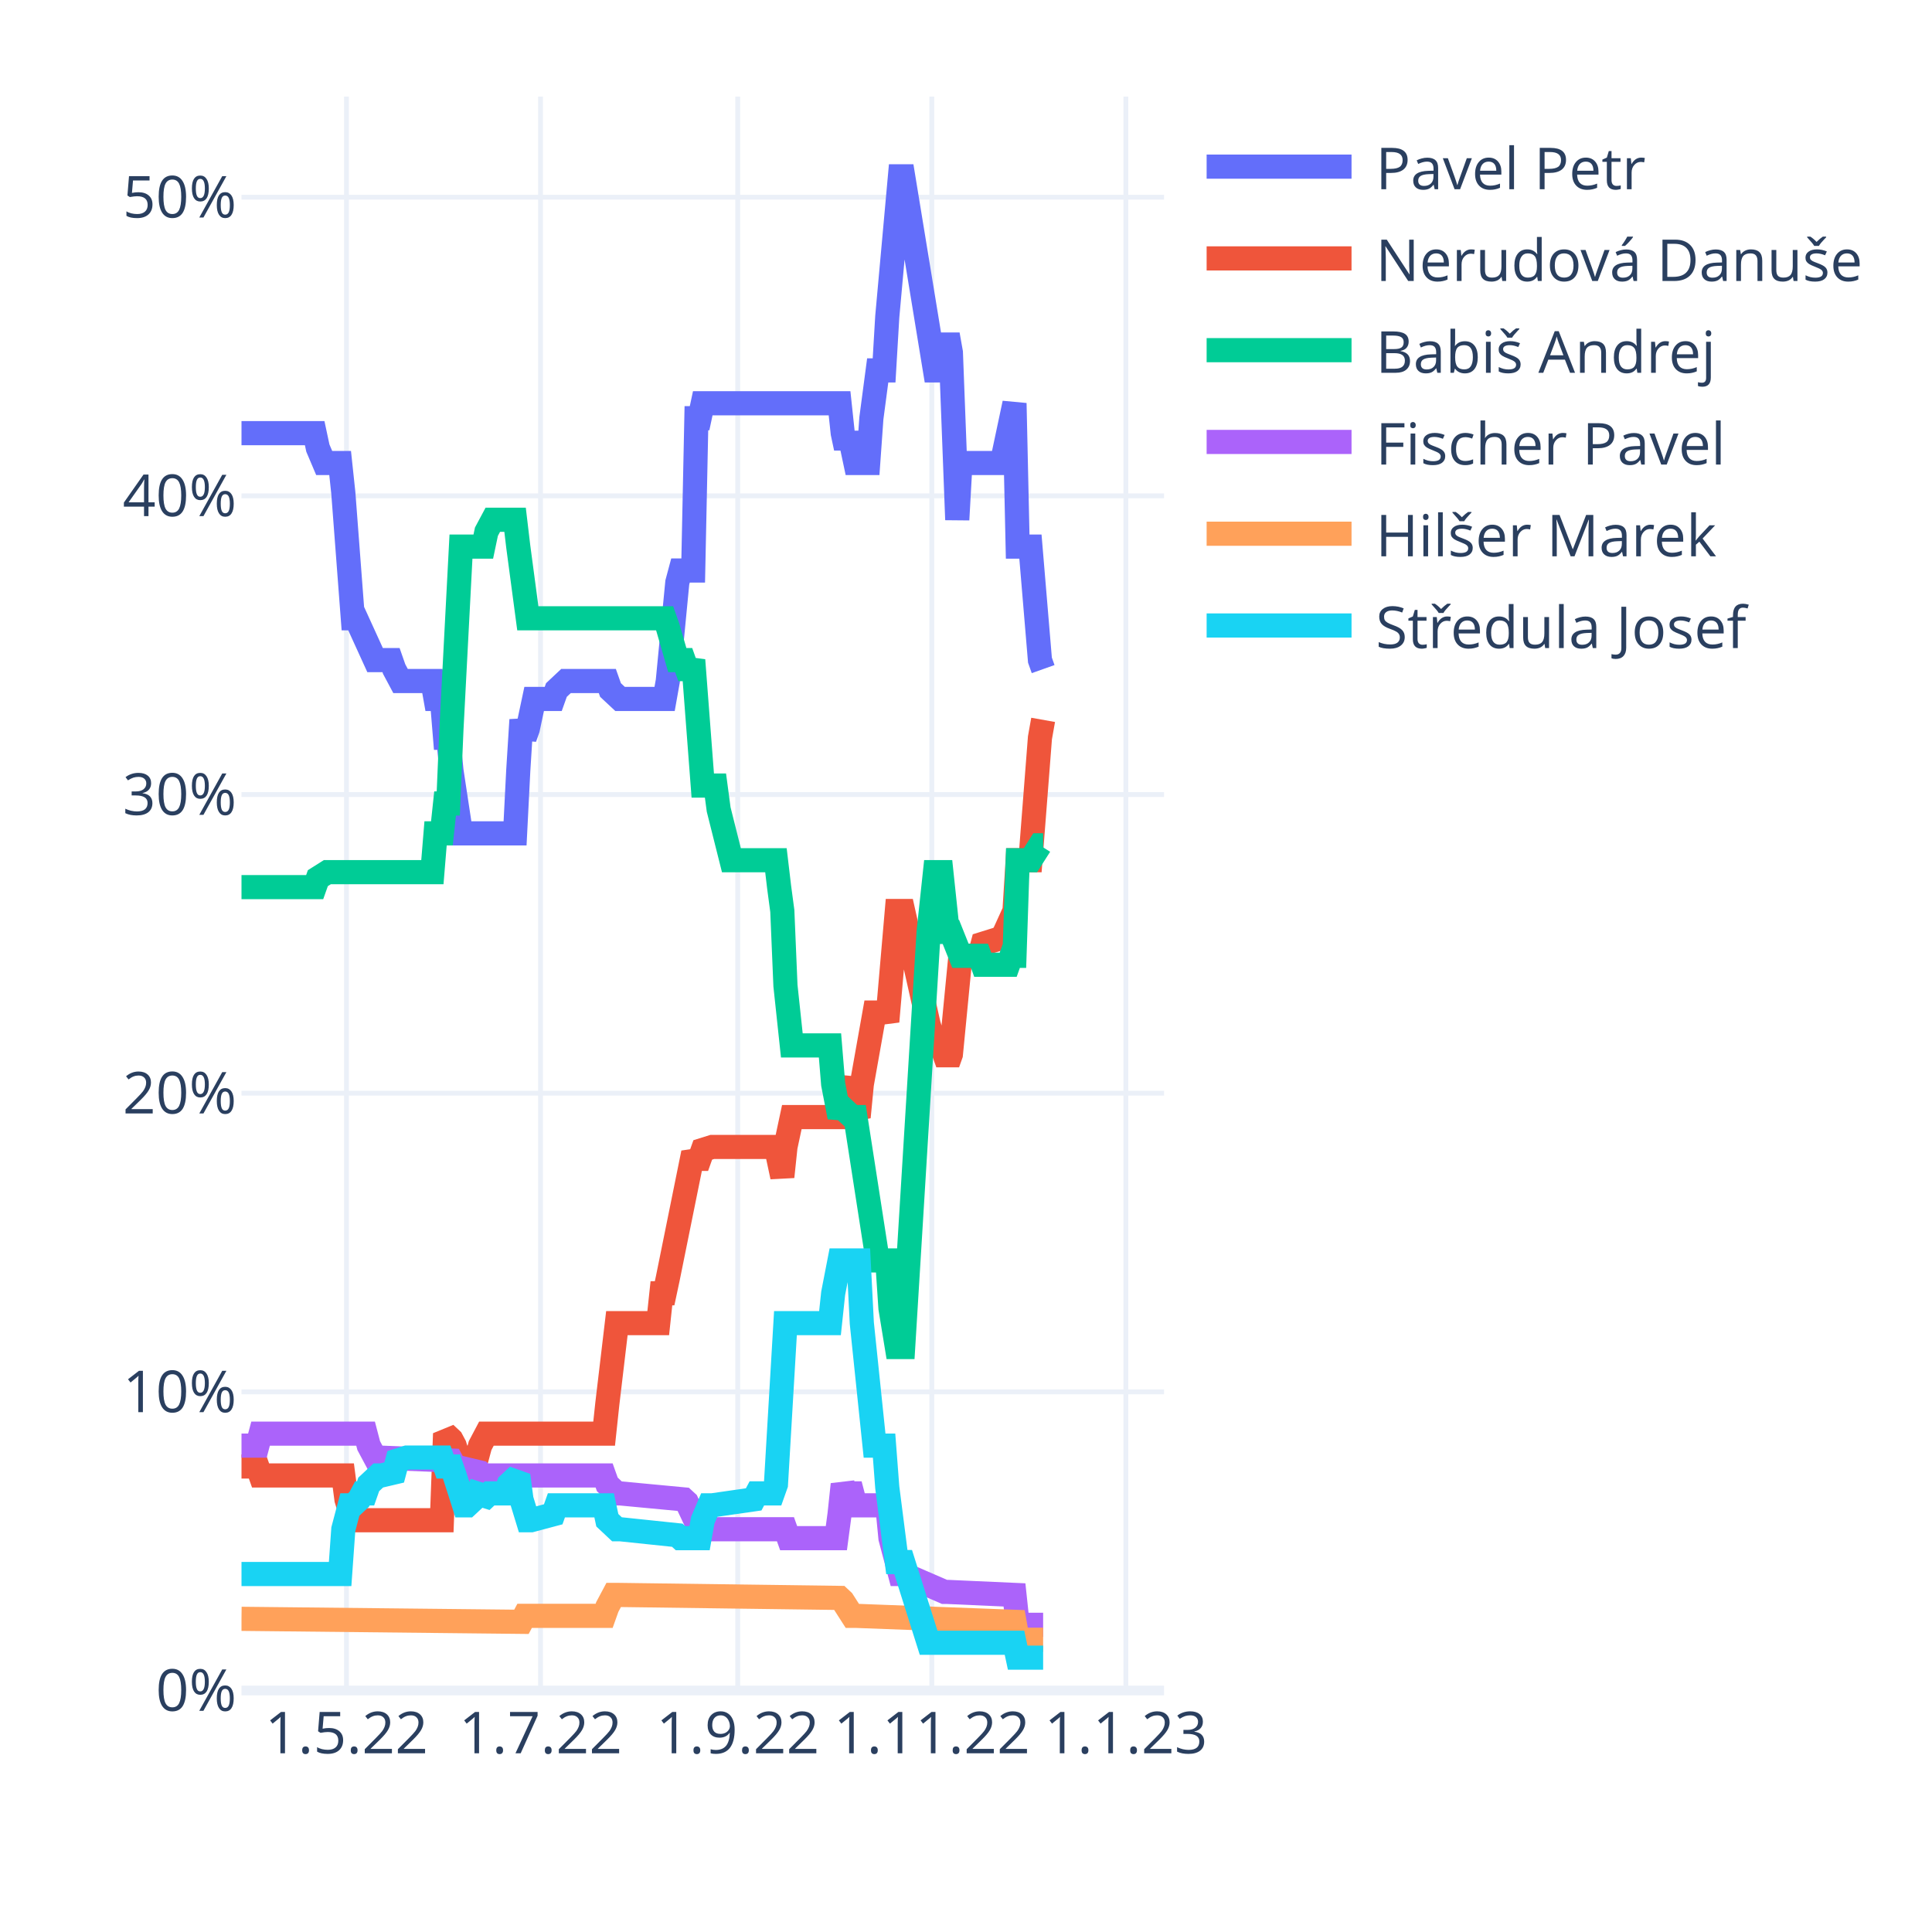
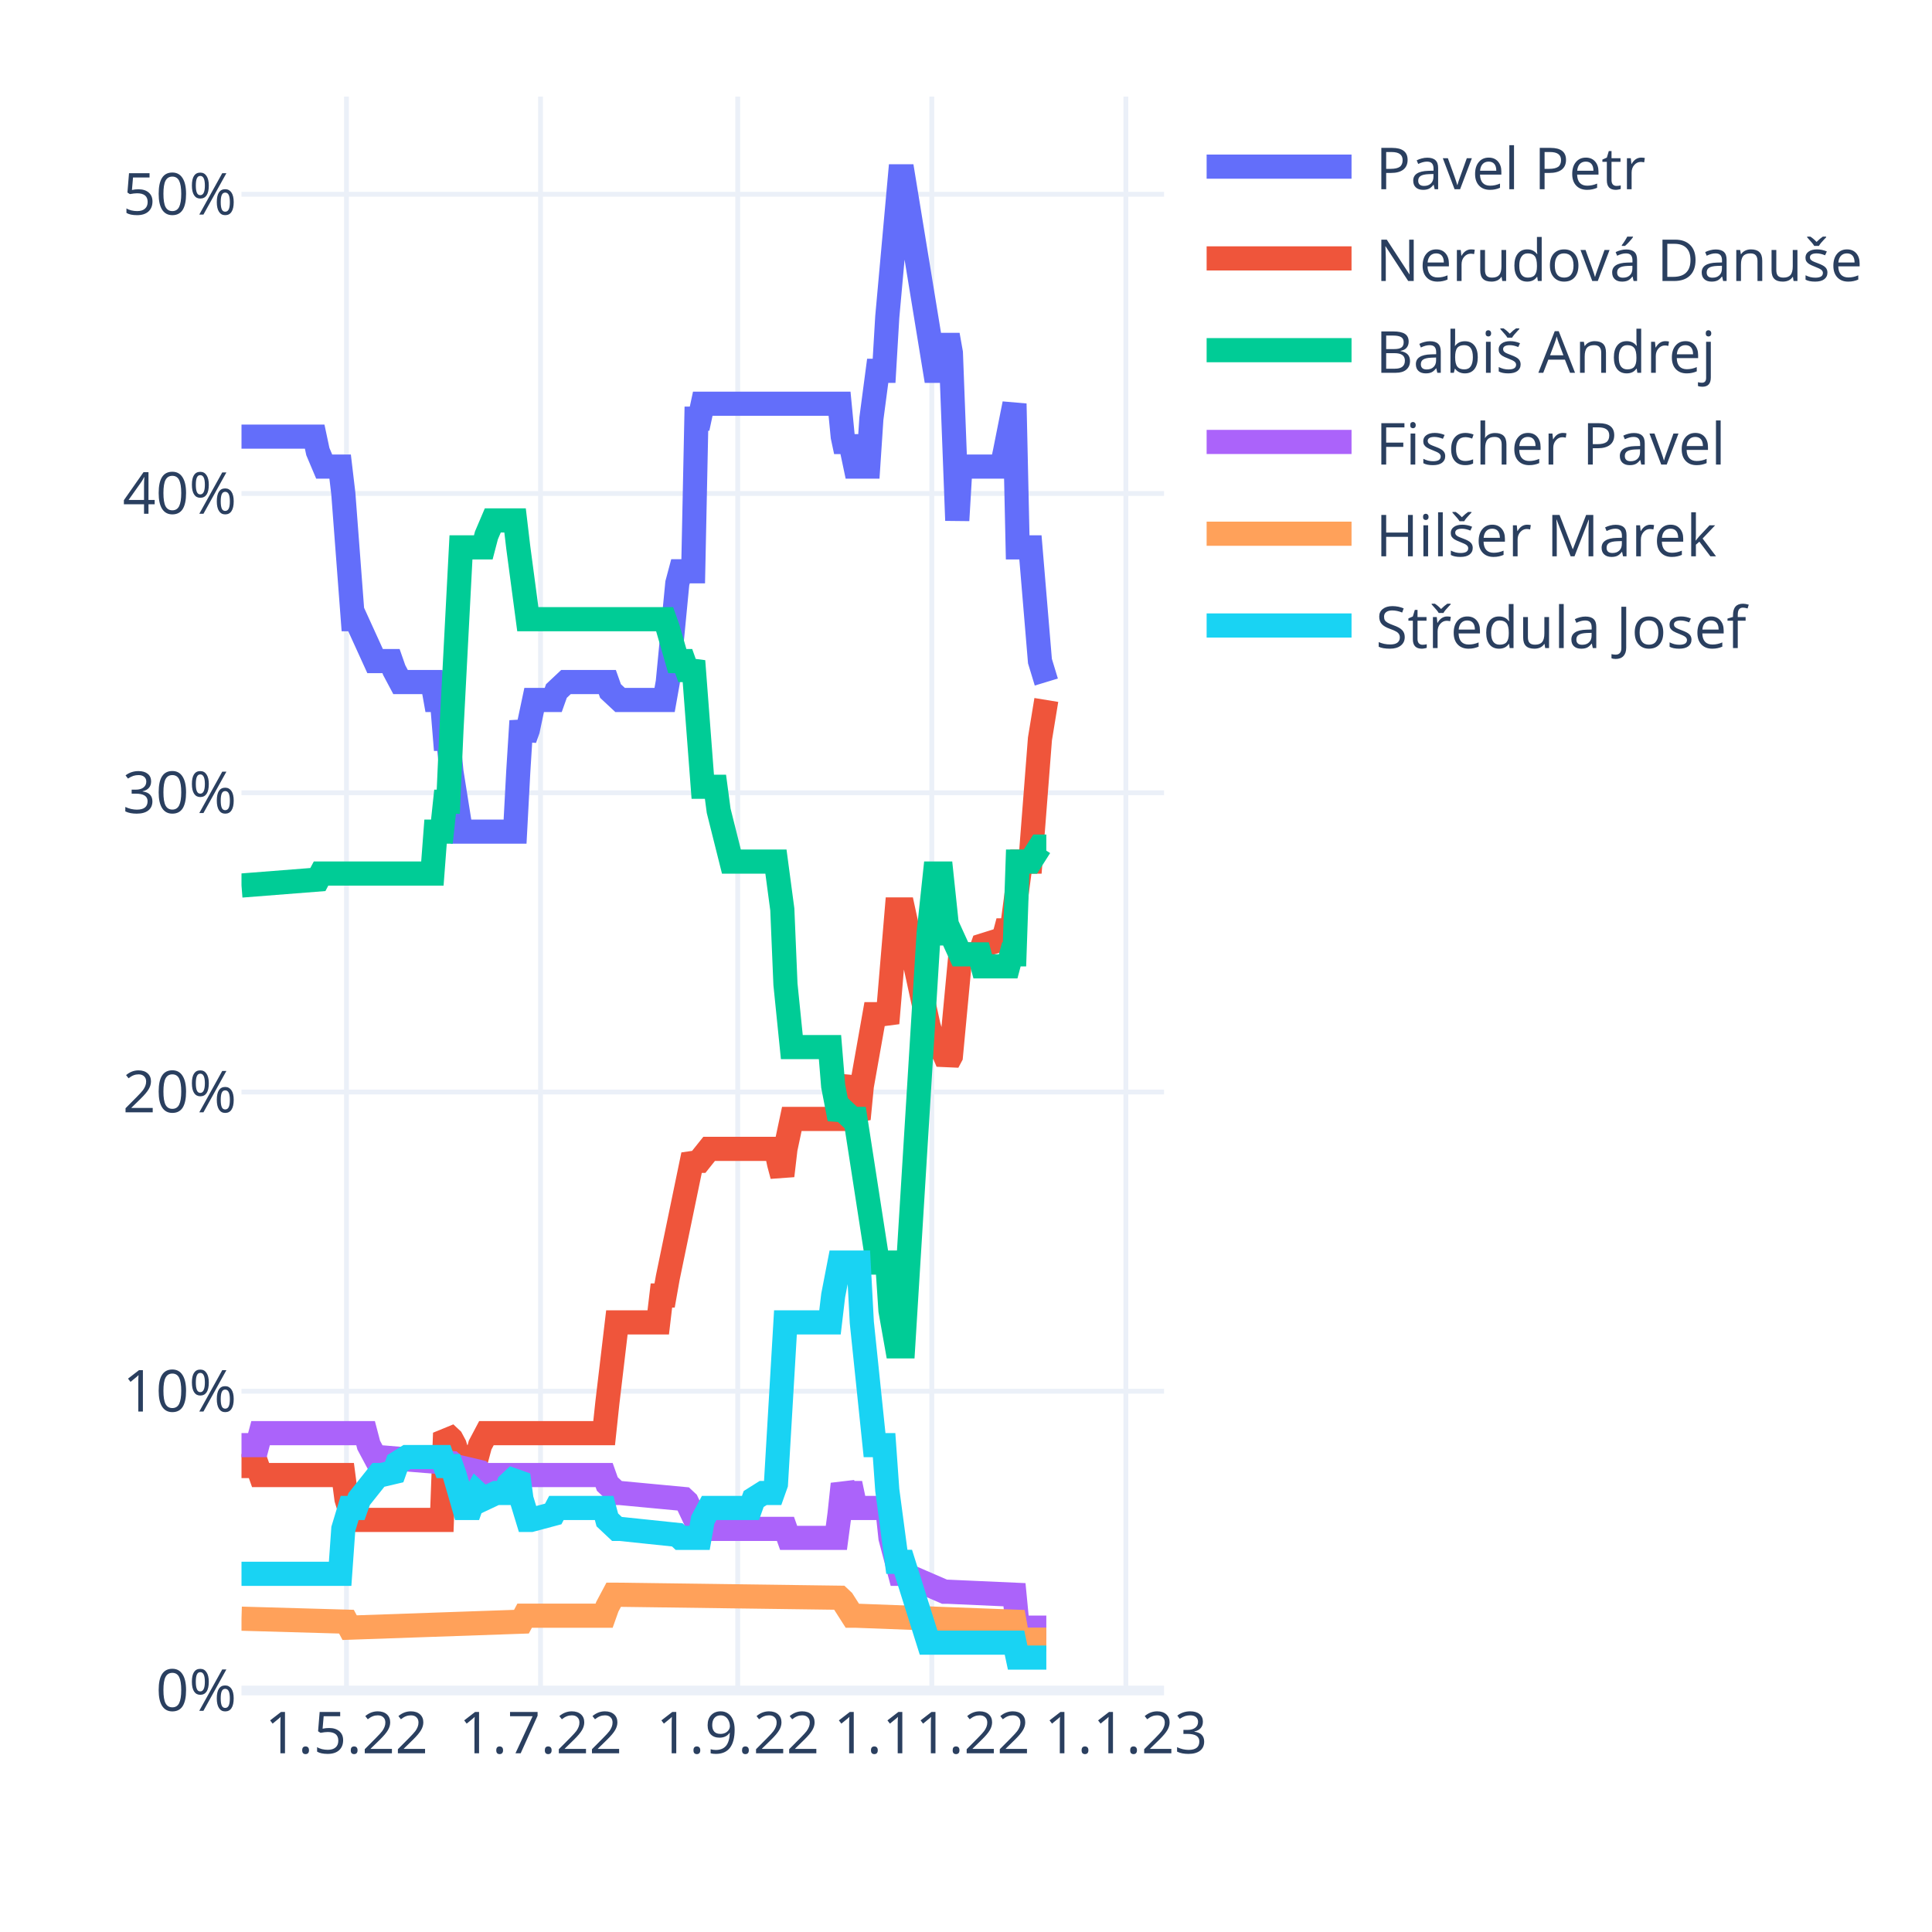
<svg xmlns="http://www.w3.org/2000/svg" class="main-svg" width="400" height="400" style="" viewBox="0 0 400 400">
  <rect x="0" y="0" width="400" height="400" style="fill: rgb(255, 255, 255); fill-opacity: 1;" />
-   <defs id="defs-ee84b7">
+   <defs id="defs-5108a0">
    <g class="clips">
-       <clipPath id="clipee84b7xyplot" class="plotclip">
+       <clipPath id="clip5108a0xyplot" class="plotclip">
        <rect width="191" height="330" />
      </clipPath>
-       <clipPath class="axesclip" id="clipee84b7x">
+       <clipPath class="axesclip" id="clip5108a0x">
        <rect x="50" y="0" width="191" height="400" />
      </clipPath>
-       <clipPath class="axesclip" id="clipee84b7y">
+       <clipPath class="axesclip" id="clip5108a0y">
        <rect x="0" y="20" width="400" height="330" />
      </clipPath>
-       <clipPath class="axesclip" id="clipee84b7xy">
+       <clipPath class="axesclip" id="clip5108a0xy">
        <rect x="50" y="20" width="191" height="330" />
      </clipPath>
    </g>
    <g class="gradients" />
    <g class="patterns" />
  </defs>
  <g class="bglayer" />
  <g class="layer-below">
    <g class="imagelayer" />
    <g class="shapelayer" />
  </g>
  <g class="cartesianlayer">
    <g class="subplot xy">
      <g class="layer-subplot">
        <g class="shapelayer" />
        <g class="imagelayer" />
      </g>
      <g class="minor-gridlayer">
        <g class="x" />
        <g class="y" />
      </g>
      <g class="gridlayer">
        <g class="x">
          <path class="xgrid crisp" transform="translate(71.73,0)" d="M0,20v330" style="stroke: rgb(235, 240, 248); stroke-opacity: 1; stroke-width: 1px;" />
          <path class="xgrid crisp" transform="translate(111.91,0)" d="M0,20v330" style="stroke: rgb(235, 240, 248); stroke-opacity: 1; stroke-width: 1px;" />
          <path class="xgrid crisp" transform="translate(152.74,0)" d="M0,20v330" style="stroke: rgb(235, 240, 248); stroke-opacity: 1; stroke-width: 1px;" />
          <path class="xgrid crisp" transform="translate(192.92,0)" d="M0,20v330" style="stroke: rgb(235, 240, 248); stroke-opacity: 1; stroke-width: 1px;" />
          <path class="xgrid crisp" transform="translate(233.1,0)" d="M0,20v330" style="stroke: rgb(235, 240, 248); stroke-opacity: 1; stroke-width: 1px;" />
        </g>
        <g class="y">
-           <path class="ygrid crisp" transform="translate(0,288.17)" d="M50,0h191" style="stroke: rgb(235, 240, 248); stroke-opacity: 1; stroke-width: 1px;" />
-           <path class="ygrid crisp" transform="translate(0,226.33)" d="M50,0h191" style="stroke: rgb(235, 240, 248); stroke-opacity: 1; stroke-width: 1px;" />
-           <path class="ygrid crisp" transform="translate(0,164.5)" d="M50,0h191" style="stroke: rgb(235, 240, 248); stroke-opacity: 1; stroke-width: 1px;" />
-           <path class="ygrid crisp" transform="translate(0,102.66)" d="M50,0h191" style="stroke: rgb(235, 240, 248); stroke-opacity: 1; stroke-width: 1px;" />
-           <path class="ygrid crisp" transform="translate(0,40.83)" d="M50,0h191" style="stroke: rgb(235, 240, 248); stroke-opacity: 1; stroke-width: 1px;" />
+           <path class="ygrid crisp" transform="translate(0,288.04)" d="M50,0h191" style="stroke: rgb(235, 240, 248); stroke-opacity: 1; stroke-width: 1px;" />
+           <path class="ygrid crisp" transform="translate(0,226.09)" d="M50,0h191" style="stroke: rgb(235, 240, 248); stroke-opacity: 1; stroke-width: 1px;" />
+           <path class="ygrid crisp" transform="translate(0,164.13)" d="M50,0h191" style="stroke: rgb(235, 240, 248); stroke-opacity: 1; stroke-width: 1px;" />
+           <path class="ygrid crisp" transform="translate(0,102.17)" d="M50,0h191" style="stroke: rgb(235, 240, 248); stroke-opacity: 1; stroke-width: 1px;" />
+           <path class="ygrid crisp" transform="translate(0,40.22)" d="M50,0h191" style="stroke: rgb(235, 240, 248); stroke-opacity: 1; stroke-width: 1px;" />
        </g>
      </g>
      <g class="zerolinelayer">
        <path class="yzl zl crisp" transform="translate(0,350)" d="M50,0h191" style="stroke: rgb(235, 240, 248); stroke-opacity: 1; stroke-width: 2px;" />
      </g>
      <path class="xlines-below" />
      <path class="ylines-below" />
      <g class="overlines-below" />
      <g class="xaxislayer-below" />
      <g class="yaxislayer-below" />
      <g class="overaxes-below" />
-       <g class="plot" transform="translate(50,20)" clip-path="url(#clipee84b7xyplot)">
+       <g class="plot" transform="translate(50,20)" clip-path="url(#clip5108a0xyplot)">
        <g class="scatterlayer mlayer">
-           <g class="trace scatter trace8afefb" style="stroke-miterlimit: 2; opacity: 1;">
-             <g class="fills" />
-             <g class="errorbars" />
-             <g class="lines">
-               <path class="js-line" d="M0,69.68L15.15,69.68L15.81,72.77L17.12,75.86L17.78,75.86L20.42,75.86L21.08,82.04L23.05,108.01L23.71,108.01L27.66,116.67L28.32,116.67L30.96,116.67L31.61,118.53L32.93,121L33.59,121L39.52,121L40.18,124.71L41.49,124.71L42.15,132.75L42.81,132.75L43.47,139.55L45.44,152.54L46.1,152.54L56.64,152.54L57.3,139.55L57.96,129.04L58.62,132.75L59.28,130.89L60.59,124.71L61.25,124.71L64.54,124.71L65.2,122.86L67.18,121L67.84,121L75.74,121L76.4,122.86L78.38,124.71L79.03,124.71L87.6,124.71L88.26,121L90.23,100.59L90.89,98.12L93.52,98.12L94.18,66.59L94.84,66.59L95.5,63.49L123.82,63.49L124.48,69.68L125.14,72.77L125.8,69.68L127.11,75.86L127.77,75.86L129.75,75.86L130.41,66.59L131.72,56.69L132.38,56.69L133.04,56.69L133.7,45.56L136.33,16.5L136.99,16.5L143.58,56.69L144.9,56.69L146.21,49.27L146.87,52.98L148.19,87.61L148.85,75.86L149.51,75.86L157.41,75.86L158.07,72.77L160.04,63.49L160.7,93.17L163.34,93.17L165.31,116.67L165.97,118.53" style="vector-effect: non-scaling-stroke; fill: none; stroke: rgb(99, 110, 250); stroke-opacity: 1; stroke-width: 5px; opacity: 1;" />
-             </g>
-             <g class="points" />
-             <g class="text" />
-           </g>
-           <g class="trace scatter trace238aac" style="stroke-miterlimit: 2; opacity: 1;">
-             <g class="fills" />
-             <g class="errorbars" />
-             <g class="lines">
-               <path class="js-line" d="M0,283.62L3.29,283.62L3.95,285.48L21.08,285.48L21.73,290.43L23.05,294.75L23.71,294.75L41.49,294.75L42.15,276.82L43.47,278.06L44.13,279.3L45.44,283.62L46.1,281.77L48.74,281.77L49.4,279.3L50.71,276.82L51.37,276.82L75.08,276.82L75.74,270.64L77.72,253.94L78.38,253.94L86.28,253.94L86.94,247.76L87.6,247.76L88.26,244.67L93.52,218.7L94.18,219.93L94.84,219.93L95.5,218.08L97.48,217.46L98.13,217.46L110.65,217.46L111.31,220.55L111.97,223.64L112.62,217.46L113.94,211.28L114.6,211.28L123.82,211.28L124.48,207.57L125.8,203.24L126.46,208.8L127.77,211.28L128.43,204.48L130.41,193.35L131.07,189.64L133.04,189.64L133.7,191.49L135.68,168.61L136.33,168.61L136.99,168.61L142.26,192.11L143.58,196.44L144.9,196.44L146.21,200.15L146.87,198.29L148.85,177.89L149.51,177.89L152.8,177.89L153.46,175.41L157.41,174.18L158.07,172.94L160.04,168.61L160.7,158.1L163.34,158.1L165.31,132.75L165.97,129.04" style="vector-effect: non-scaling-stroke; fill: none; stroke: rgb(239, 85, 59); stroke-opacity: 1; stroke-width: 5px; opacity: 1;" />
-             </g>
-             <g class="points" />
-             <g class="text" />
-           </g>
-           <g class="trace scatter trace954050" style="stroke-miterlimit: 2; opacity: 1;">
-             <g class="fills" />
-             <g class="errorbars" />
-             <g class="lines">
-               <path class="js-line" d="M0,163.67L15.15,163.67L15.81,161.81L17.78,160.57L18.44,160.57L39.52,160.57L40.18,152.54L41.49,152.54L42.15,146.35L42.81,146.35L43.47,130.89L45.44,93.17L46.1,93.17L50.06,93.17L50.71,90.08L52.03,87.61L52.69,87.61L56.64,87.61L57.3,93.17L59.28,108.01L59.93,108.01L87.6,108.01L88.26,109.87L90.23,116.67L90.89,116.67L91.55,116.67L92.21,118.53L92.87,118.53L93.52,116.67L95.5,142.64L96.16,142.64L98.13,142.64L98.79,147.59L101.43,158.1L102.09,158.1L110.65,158.1L111.31,163.67L111.97,168.61L112.62,184.07L113.94,196.44L114.6,196.44L121.84,196.44L122.5,204.48L123.82,211.28L124.48,209.42L126.46,211.28L127.11,211.28L131.72,240.96L132.38,240.96L133.7,240.96L134.36,250.85L135.68,258.89L136.33,258.89L136.99,258.89L142.26,172.94L143.58,160.57L144.9,160.57L146.21,172.94L146.87,172.94L148.85,177.89L149.51,177.89L152.8,177.89L153.46,179.74L158.73,179.74L159.39,177.89L160.04,177.89L160.7,158.1L163.34,158.1L165.31,155.01L165.97,155.01" style="vector-effect: non-scaling-stroke; fill: none; stroke: rgb(0, 204, 150); stroke-opacity: 1; stroke-width: 5px; opacity: 1;" />
-             </g>
-             <g class="points" />
-             <g class="text" />
-           </g>
-           <g class="trace scatter trace2c5ded" style="stroke-miterlimit: 2; opacity: 1;">
-             <g class="fills" />
-             <g class="errorbars" />
-             <g class="lines">
-               <path class="js-line" d="M0,279.3L3.29,279.3L3.95,276.82L25.69,276.82L26.34,279.3L27.66,281.77L28.32,281.77L43.47,282.39L44.13,283.62L49.4,284.86L50.06,285.48L75.08,285.48L75.74,287.33L77.72,289.19L78.38,289.19L91.55,290.43L92.21,291.04L94.84,296.61L95.5,296.61L112.62,296.61L113.28,298.46L123.16,298.46L123.82,293.52L124.48,287.33L125.14,289.19L125.8,289.19L126.46,289.19L127.11,291.66L133.7,291.66L134.36,298.46L136.33,305.88L136.99,305.88L145.56,309.59L146.21,309.59L160.04,310.21L160.7,316.4L165.97,316.4" style="vector-effect: non-scaling-stroke; fill: none; stroke: rgb(171, 99, 250); stroke-opacity: 1; stroke-width: 5px; opacity: 1;" />
-             </g>
-             <g class="points" />
-             <g class="text" />
-           </g>
-           <g class="trace scatter trace42e3c7" style="stroke-miterlimit: 2; opacity: 1;">
-             <g class="fills" />
-             <g class="errorbars" />
-             <g class="lines">
-               <path class="js-line" d="M0,315.16L57.96,315.78L58.62,314.54L75.08,314.54L75.74,312.69L77.06,310.21L77.72,310.21L123.82,310.83L124.48,311.45L126.46,314.54L127.11,314.54L160.04,315.78L160.7,319.49L165.97,319.49" style="vector-effect: non-scaling-stroke; fill: none; stroke: rgb(255, 161, 90); stroke-opacity: 1; stroke-width: 5px; opacity: 1;" />
-             </g>
-             <g class="points" />
-             <g class="text" />
-           </g>
-           <g class="trace scatter trace088266" style="stroke-miterlimit: 2; opacity: 1;">
-             <g class="fills" />
-             <g class="errorbars" />
-             <g class="lines">
-               <path class="js-line" d="M0,305.88L20.42,305.88L21.08,296.61L22.39,291.66L23.05,291.66L24.37,290.43L25.03,289.19L25.69,289.19L26.34,287.33L28.32,285.48L28.98,285.48L31.61,284.86L32.27,282.39L34.25,281.77L34.91,281.77L41.49,281.77L42.15,283.62L43.47,283.62L44.13,285.48L46.1,291.66L46.76,291.66L48.08,290.43L48.74,289.19L50.71,289.81L51.37,289.19L54.67,289.19L55.32,287.33L57.3,285.48L57.96,290.43L59.28,294.75L59.93,294.75L64.54,293.52L65.2,291.66L75.08,291.66L75.74,294.75L77.72,296.61L78.38,296.61L90.23,297.85L90.89,298.46L94.84,298.46L95.5,294.75L96.82,291.66L97.48,291.66L106.04,290.43L106.7,289.19L109.99,289.19L110.65,287.33L112.62,253.94L113.28,253.94L121.84,253.94L122.5,247.76L123.82,240.96L124.48,240.96L127.77,240.96L128.43,253.94L131.07,279.3L131.72,279.3L133.04,279.3L133.7,287.95L135.68,303.41L136.33,303.41L136.99,303.41L142.26,320.11L160.04,320.11L160.7,323.2L165.97,323.2" style="vector-effect: non-scaling-stroke; fill: none; stroke: rgb(25, 211, 243); stroke-opacity: 1; stroke-width: 5px; opacity: 1;" />
+           <g class="trace scatter trace1edbf8" style="stroke-miterlimit: 2; opacity: 1;">
+             <g class="fills" />
+             <g class="errorbars" />
+             <g class="lines">
+               <path class="js-line" d="M0,70.4L15.15,70.4L15.81,73.5L17.12,76.6L17.78,76.6L20.42,76.6L21.08,82.17L23.05,108.2L23.71,108.2L27.66,116.87L28.32,116.87L30.96,116.87L31.61,118.73L32.93,121.21L33.59,121.21L39.52,121.21L40.18,124.92L41.49,124.92L42.15,132.98L42.81,132.98L43.47,139.79L45.44,152.18L46.1,152.18L56.64,152.18L57.3,139.79L57.96,129.26L58.62,132.98L59.28,131.12L60.59,124.92L61.25,124.92L64.54,124.92L65.2,123.07L67.18,121.21L67.84,121.21L75.74,121.21L76.4,123.07L78.38,124.92L79.03,124.92L87.6,124.92L88.26,121.21L90.23,100.76L90.89,98.28L93.52,98.28L94.18,66.68L94.84,66.68L95.5,63.59L123.82,63.59L124.48,70.4L125.14,73.5L125.8,70.4L127.11,76.6L127.77,76.6L129.75,76.6L130.41,66.68L131.72,56.77L132.38,56.77L133.04,56.77L133.7,45.62L136.33,16.5L136.99,16.5L143.58,56.77L144.9,56.77L146.21,49.34L146.87,53.05L148.19,87.75L148.85,76.6L149.51,76.6L157.41,76.6L158.07,73.5L160.04,63.59L160.7,93.33L163.34,93.33L165.31,116.87L166.63,121.21" style="vector-effect: non-scaling-stroke; fill: none; stroke: rgb(99, 110, 250); stroke-opacity: 1; stroke-width: 5px; opacity: 1;" />
+             </g>
+             <g class="points" />
+             <g class="text" />
+           </g>
+           <g class="trace scatter trace7d7149" style="stroke-miterlimit: 2; opacity: 1;">
+             <g class="fills" />
+             <g class="errorbars" />
+             <g class="lines">
+               <path class="js-line" d="M0,283.53L3.29,283.53L3.95,285.39L21.08,285.39L21.73,290.35L23.05,294.68L23.71,294.68L41.49,294.68L42.15,276.72L43.47,277.96L44.13,279.2L45.44,283.53L46.1,281.67L48.74,281.67L49.4,279.2L50.71,276.72L51.37,276.72L75.08,276.72L75.74,270.52L77.72,253.79L78.38,253.79L86.28,253.79L86.94,248.22L87.6,248.22L88.26,244.5L93.52,219.1L94.18,220.34L94.84,220.34L96.82,217.86L97.48,217.86L110.65,217.86L111.31,220.96L111.97,223.43L112.62,217.86L113.94,211.66L114.6,211.66L123.82,211.66L124.48,207.33L125.8,202.99L126.46,209.18L127.77,211.66L128.43,204.85L130.41,193.7L131.07,189.98L133.04,189.98L133.7,191.84L135.68,168.29L136.33,168.29L136.99,168.29L142.26,192.46L143.58,196.79L144.9,196.79L146.21,199.89L146.87,198.65L148.85,177.59L149.51,177.59L152.8,177.59L153.46,175.73L157.41,174.49L158.07,173.25L158.73,170.77L159.39,173.25L161.36,158.38L162.02,158.38L163.34,158.38L165.31,132.98L166.63,124.92" style="vector-effect: non-scaling-stroke; fill: none; stroke: rgb(239, 85, 59); stroke-opacity: 1; stroke-width: 5px; opacity: 1;" />
+             </g>
+             <g class="points" />
+             <g class="text" />
+           </g>
+           <g class="trace scatter trace4a455c" style="stroke-miterlimit: 2; opacity: 1;">
+             <g class="fills" />
+             <g class="errorbars" />
+             <g class="lines">
+               <path class="js-line" d="M0,163.34L15.81,162.1L16.47,160.86L39.52,160.86L40.18,152.18L41.49,152.18L42.15,145.99L42.81,145.99L43.47,131.12L45.44,93.33L46.1,93.33L50.06,93.33L50.71,90.85L52.03,87.75L52.69,87.75L56.64,87.75L57.3,93.33L59.28,108.2L59.93,108.2L87.6,108.2L88.26,110.05L90.23,116.87L90.89,116.87L91.55,116.87L92.21,118.73L92.87,118.73L93.52,116.87L95.5,142.89L96.16,142.89L98.13,142.89L98.79,147.85L101.43,158.38L102.09,158.38L110.65,158.38L111.31,163.34L111.97,168.29L112.62,183.78L113.94,196.79L114.6,196.79L121.84,196.79L122.5,204.85L123.82,211.66L124.48,209.8L126.46,211.66L127.11,211.66L131.72,241.4L132.38,241.4L133.7,241.4L134.36,251.32L135.68,258.75L136.33,258.75L136.99,258.75L142.26,173.25L143.58,160.86L144.9,160.86L146.21,173.25L146.87,173.25L148.85,177.59L149.51,177.59L152.8,177.59L153.46,180.07L158.73,180.07L159.39,177.59L160.04,177.59L160.7,158.38L163.34,158.38L165.31,155.28L166.63,155.28" style="vector-effect: non-scaling-stroke; fill: none; stroke: rgb(0, 204, 150); stroke-opacity: 1; stroke-width: 5px; opacity: 1;" />
+             </g>
+             <g class="points" />
+             <g class="text" />
+           </g>
+           <g class="trace scatter traceed9600" style="stroke-miterlimit: 2; opacity: 1;">
+             <g class="fills" />
+             <g class="errorbars" />
+             <g class="lines">
+               <path class="js-line" d="M0,279.2L3.29,279.2L3.95,276.72L25.69,276.72L26.34,279.2L27.66,281.67L28.32,281.67L43.47,282.91L44.13,283.53L49.4,284.77L50.06,285.39L75.08,285.39L75.74,287.25L77.72,289.11L78.38,289.11L91.55,290.35L92.21,290.97L94.84,296.54L95.5,296.54L112.62,296.54L113.28,298.4L123.16,298.4L123.82,293.45L124.48,287.25L125.14,289.11L125.8,289.11L126.46,289.11L127.11,292.21L133.7,292.21L134.36,298.4L136.33,305.84L136.99,305.84L145.56,309.55L146.21,309.55L160.04,310.17L160.7,316.99L166.63,316.99" style="vector-effect: non-scaling-stroke; fill: none; stroke: rgb(171, 99, 250); stroke-opacity: 1; stroke-width: 5px; opacity: 1;" />
+             </g>
+             <g class="points" />
+             <g class="text" />
+           </g>
+           <g class="trace scatter trace35e4bd" style="stroke-miterlimit: 2; opacity: 1;">
+             <g class="fills" />
+             <g class="errorbars" />
+             <g class="lines">
+               <path class="js-line" d="M0,315.13L21.73,315.75L22.39,316.99L57.96,315.75L58.62,314.51L75.08,314.51L75.74,312.65L77.06,310.17L77.72,310.17L123.82,310.79L124.48,311.41L126.46,314.51L127.11,314.51L160.04,315.75L160.7,319.47L166.63,319.47" style="vector-effect: non-scaling-stroke; fill: none; stroke: rgb(255, 161, 90); stroke-opacity: 1; stroke-width: 5px; opacity: 1;" />
+             </g>
+             <g class="points" />
+             <g class="text" />
+           </g>
+           <g class="trace scatter trace756643" style="stroke-miterlimit: 2; opacity: 1;">
+             <g class="fills" />
+             <g class="errorbars" />
+             <g class="lines">
+               <path class="js-line" d="M0,305.84L20.42,305.84L21.08,296.54L22.39,292.21L23.05,292.21L23.71,292.21L24.37,290.35L28.32,285.39L28.98,285.39L31.61,284.77L32.27,282.91L34.25,281.67L34.91,281.67L41.49,281.67L42.15,283.53L43.47,283.53L44.13,285.39L46.1,292.21L46.76,292.21L47.42,292.21L48.08,290.35L48.74,289.11L49.4,289.73L50.06,290.35L52.69,289.11L53.35,289.11L54.67,289.11L55.32,287.25L57.3,285.39L57.96,290.35L59.28,294.68L59.93,294.68L64.54,293.45L65.2,292.21L75.08,292.21L75.74,294.68L77.72,296.54L78.38,296.54L90.23,297.78L90.89,298.4L94.84,298.4L95.5,294.68L96.82,292.21L97.48,292.21L105.38,292.21L106.04,290.35L108.01,289.11L108.67,289.11L109.99,289.11L110.65,287.25L112.62,253.79L113.28,253.79L121.84,253.79L122.5,248.22L123.82,241.4L124.48,241.4L127.77,241.4L128.43,253.79L131.07,279.2L131.72,279.2L133.04,279.2L133.7,288.49L135.68,303.36L136.33,303.36L136.99,303.36L142.26,320.09L160.04,320.09L160.7,323.18L166.63,323.18" style="vector-effect: non-scaling-stroke; fill: none; stroke: rgb(25, 211, 243); stroke-opacity: 1; stroke-width: 5px; opacity: 1;" />
            </g>
            <g class="points" />
            <g class="text" />
          </g>
        </g>
      </g>
      <g class="overplot" />
      <path class="xlines-above crisp" d="M0,0" style="fill: none;" />
      <path class="ylines-above crisp" d="M0,0" style="fill: none;" />
      <g class="overlines-above" />
      <g class="xaxislayer-above">
        <g class="xtick">
          <text text-anchor="middle" x="0" y="363" transform="translate(71.73,0)" style="font-family: 'Open Sans', verdana, arial, sans-serif; font-size: 12px; fill: rgb(42, 63, 95); fill-opacity: 1; white-space: pre; opacity: 1;">1.5.22</text>
        </g>
        <g class="xtick">
          <text text-anchor="middle" x="0" y="363" style="font-family: 'Open Sans', verdana, arial, sans-serif; font-size: 12px; fill: rgb(42, 63, 95); fill-opacity: 1; white-space: pre; opacity: 1;" transform="translate(111.91,0)">1.7.22</text>
        </g>
        <g class="xtick">
          <text text-anchor="middle" x="0" y="363" style="font-family: 'Open Sans', verdana, arial, sans-serif; font-size: 12px; fill: rgb(42, 63, 95); fill-opacity: 1; white-space: pre; opacity: 1;" transform="translate(152.74,0)">1.9.22</text>
        </g>
        <g class="xtick">
          <text text-anchor="middle" x="0" y="363" style="font-family: 'Open Sans', verdana, arial, sans-serif; font-size: 12px; fill: rgb(42, 63, 95); fill-opacity: 1; white-space: pre; opacity: 1;" transform="translate(192.92,0)">1.11.22</text>
        </g>
        <g class="xtick">
          <text text-anchor="middle" x="0" y="363" style="font-family: 'Open Sans', verdana, arial, sans-serif; font-size: 12px; fill: rgb(42, 63, 95); fill-opacity: 1; white-space: pre; opacity: 1;" transform="translate(233.1,0)">1.1.23</text>
        </g>
      </g>
      <g class="yaxislayer-above">
        <g class="ytick">
          <text text-anchor="end" x="49" y="4.2" transform="translate(0,350)" style="font-family: 'Open Sans', verdana, arial, sans-serif; font-size: 12px; fill: rgb(42, 63, 95); fill-opacity: 1; white-space: pre; opacity: 1;">0%</text>
        </g>
        <g class="ytick">
-           <text text-anchor="end" x="49" y="4.2" style="font-family: 'Open Sans', verdana, arial, sans-serif; font-size: 12px; fill: rgb(42, 63, 95); fill-opacity: 1; white-space: pre; opacity: 1;" transform="translate(0,288.17)">10%</text>
-         </g>
-         <g class="ytick">
-           <text text-anchor="end" x="49" y="4.2" style="font-family: 'Open Sans', verdana, arial, sans-serif; font-size: 12px; fill: rgb(42, 63, 95); fill-opacity: 1; white-space: pre; opacity: 1;" transform="translate(0,226.33)">20%</text>
-         </g>
-         <g class="ytick">
-           <text text-anchor="end" x="49" y="4.2" style="font-family: 'Open Sans', verdana, arial, sans-serif; font-size: 12px; fill: rgb(42, 63, 95); fill-opacity: 1; white-space: pre; opacity: 1;" transform="translate(0,164.5)">30%</text>
-         </g>
-         <g class="ytick">
-           <text text-anchor="end" x="49" y="4.2" style="font-family: 'Open Sans', verdana, arial, sans-serif; font-size: 12px; fill: rgb(42, 63, 95); fill-opacity: 1; white-space: pre; opacity: 1;" transform="translate(0,102.66)">40%</text>
-         </g>
-         <g class="ytick">
-           <text text-anchor="end" x="49" y="4.2" style="font-family: 'Open Sans', verdana, arial, sans-serif; font-size: 12px; fill: rgb(42, 63, 95); fill-opacity: 1; white-space: pre; opacity: 1;" transform="translate(0,40.83)">50%</text>
+           <text text-anchor="end" x="49" y="4.2" style="font-family: 'Open Sans', verdana, arial, sans-serif; font-size: 12px; fill: rgb(42, 63, 95); fill-opacity: 1; white-space: pre; opacity: 1;" transform="translate(0,288.04)">10%</text>
+         </g>
+         <g class="ytick">
+           <text text-anchor="end" x="49" y="4.2" style="font-family: 'Open Sans', verdana, arial, sans-serif; font-size: 12px; fill: rgb(42, 63, 95); fill-opacity: 1; white-space: pre; opacity: 1;" transform="translate(0,226.09)">20%</text>
+         </g>
+         <g class="ytick">
+           <text text-anchor="end" x="49" y="4.2" style="font-family: 'Open Sans', verdana, arial, sans-serif; font-size: 12px; fill: rgb(42, 63, 95); fill-opacity: 1; white-space: pre; opacity: 1;" transform="translate(0,164.13)">30%</text>
+         </g>
+         <g class="ytick">
+           <text text-anchor="end" x="49" y="4.2" style="font-family: 'Open Sans', verdana, arial, sans-serif; font-size: 12px; fill: rgb(42, 63, 95); fill-opacity: 1; white-space: pre; opacity: 1;" transform="translate(0,102.17)">40%</text>
+         </g>
+         <g class="ytick">
+           <text text-anchor="end" x="49" y="4.2" style="font-family: 'Open Sans', verdana, arial, sans-serif; font-size: 12px; fill: rgb(42, 63, 95); fill-opacity: 1; white-space: pre; opacity: 1;" transform="translate(0,40.22)">50%</text>
        </g>
      </g>
      <g class="overaxes-above" />
    </g>
  </g>
  <g class="polarlayer" />
  <g class="smithlayer" />
  <g class="ternarylayer" />
  <g class="geolayer" />
  <g class="funnelarealayer" />
  <g class="pielayer" />
  <g class="iciclelayer" />
  <g class="treemaplayer" />
  <g class="sunburstlayer" />
  <g class="glimages" />
-   <defs id="topdefs-ee84b7">
+   <defs id="topdefs-5108a0">
    <g class="clips" />
-     <clipPath id="legendee84b7">
+     <clipPath id="legend5108a0">
      <rect width="143" height="124" x="0" y="0" />
    </clipPath>
  </defs>
  <g class="layer-above">
    <g class="imagelayer" />
    <g class="shapelayer" />
  </g>
  <g class="infolayer">
    <g class="legend" pointer-events="all" transform="translate(244.82,20)">
      <rect class="bg" shape-rendering="crispEdges" width="143" height="124" x="0" y="0" style="stroke: rgb(68, 68, 68); stroke-opacity: 1; fill: rgb(255, 255, 255); fill-opacity: 1; stroke-width: 0px;" />
-       <g class="scrollbox" transform="" clip-path="url(#legendee84b7)">
+       <g class="scrollbox" transform="" clip-path="url(#legend5108a0)">
        <g class="groups">
          <g class="traces" transform="translate(0,14.5)" style="opacity: 1;">
            <text class="legendtext" text-anchor="start" x="40" y="4.68" style="font-family: 'Open Sans', verdana, arial, sans-serif; font-size: 12px; fill: rgb(42, 63, 95); fill-opacity: 1; white-space: pre;">Pavel Petr</text>
            <g class="layers" style="opacity: 1;">
              <g class="legendfill" />
              <g class="legendlines">
                <path class="js-line" d="M5,0h30" style="fill: none; stroke: rgb(99, 110, 250); stroke-opacity: 1; stroke-width: 5px;" />
              </g>
              <g class="legendsymbols">
                <g class="legendpoints" />
              </g>
            </g>
            <rect class="legendtoggle" x="0" y="-9.5" width="137.062" height="19" style="fill: rgb(0, 0, 0); fill-opacity: 0;" />
          </g>
          <g class="traces" transform="translate(0,33.5)" style="opacity: 1;">
            <text class="legendtext" text-anchor="start" x="40" y="4.68" style="font-family: 'Open Sans', verdana, arial, sans-serif; font-size: 12px; fill: rgb(42, 63, 95); fill-opacity: 1; white-space: pre;">Nerudová Danuše</text>
            <g class="layers" style="opacity: 1;">
              <g class="legendfill" />
              <g class="legendlines">
                <path class="js-line" d="M5,0h30" style="fill: none; stroke: rgb(239, 85, 59); stroke-opacity: 1; stroke-width: 5px;" />
              </g>
              <g class="legendsymbols">
                <g class="legendpoints" />
              </g>
            </g>
            <rect class="legendtoggle" x="0" y="-9.5" width="137.062" height="19" style="fill: rgb(0, 0, 0); fill-opacity: 0;" />
          </g>
          <g class="traces" transform="translate(0,52.5)" style="opacity: 1;">
            <text class="legendtext" text-anchor="start" x="40" y="4.68" style="font-family: 'Open Sans', verdana, arial, sans-serif; font-size: 12px; fill: rgb(42, 63, 95); fill-opacity: 1; white-space: pre;">Babiš Andrej</text>
            <g class="layers" style="opacity: 1;">
              <g class="legendfill" />
              <g class="legendlines">
                <path class="js-line" d="M5,0h30" style="fill: none; stroke: rgb(0, 204, 150); stroke-opacity: 1; stroke-width: 5px;" />
              </g>
              <g class="legendsymbols">
                <g class="legendpoints" />
              </g>
            </g>
            <rect class="legendtoggle" x="0" y="-9.5" width="137.062" height="19" style="fill: rgb(0, 0, 0); fill-opacity: 0;" />
          </g>
          <g class="traces" transform="translate(0,71.5)" style="opacity: 1;">
            <text class="legendtext" text-anchor="start" x="40" y="4.68" style="font-family: 'Open Sans', verdana, arial, sans-serif; font-size: 12px; fill: rgb(42, 63, 95); fill-opacity: 1; white-space: pre;">Fischer Pavel</text>
            <g class="layers" style="opacity: 1;">
              <g class="legendfill" />
              <g class="legendlines">
                <path class="js-line" d="M5,0h30" style="fill: none; stroke: rgb(171, 99, 250); stroke-opacity: 1; stroke-width: 5px;" />
              </g>
              <g class="legendsymbols">
                <g class="legendpoints" />
              </g>
            </g>
            <rect class="legendtoggle" x="0" y="-9.5" width="137.062" height="19" style="fill: rgb(0, 0, 0); fill-opacity: 0;" />
          </g>
          <g class="traces" transform="translate(0,90.5)" style="opacity: 1;">
            <text class="legendtext" text-anchor="start" x="40" y="4.68" style="font-family: 'Open Sans', verdana, arial, sans-serif; font-size: 12px; fill: rgb(42, 63, 95); fill-opacity: 1; white-space: pre;">Hilšer Marek</text>
            <g class="layers" style="opacity: 1;">
              <g class="legendfill" />
              <g class="legendlines">
                <path class="js-line" d="M5,0h30" style="fill: none; stroke: rgb(255, 161, 90); stroke-opacity: 1; stroke-width: 5px;" />
              </g>
              <g class="legendsymbols">
                <g class="legendpoints" />
              </g>
            </g>
            <rect class="legendtoggle" x="0" y="-9.5" width="137.062" height="19" style="fill: rgb(0, 0, 0); fill-opacity: 0;" />
          </g>
          <g class="traces" transform="translate(0,109.5)" style="opacity: 1;">
            <text class="legendtext" text-anchor="start" x="40" y="4.68" style="font-family: 'Open Sans', verdana, arial, sans-serif; font-size: 12px; fill: rgb(42, 63, 95); fill-opacity: 1; white-space: pre;">Středula Josef</text>
            <g class="layers" style="opacity: 1;">
              <g class="legendfill" />
              <g class="legendlines">
                <path class="js-line" d="M5,0h30" style="fill: none; stroke: rgb(25, 211, 243); stroke-opacity: 1; stroke-width: 5px;" />
              </g>
              <g class="legendsymbols">
                <g class="legendpoints" />
              </g>
            </g>
            <rect class="legendtoggle" x="0" y="-9.5" width="137.062" height="19" style="fill: rgb(0, 0, 0); fill-opacity: 0;" />
          </g>
        </g>
      </g>
      <rect class="scrollbar" rx="20" ry="3" width="0" height="0" x="0" y="0" style="fill: rgb(128, 139, 164); fill-opacity: 1;" />
    </g>
    <g class="g-gtitle" />
    <g class="g-xtitle" />
    <g class="g-ytitle" />
  </g>
</svg>
